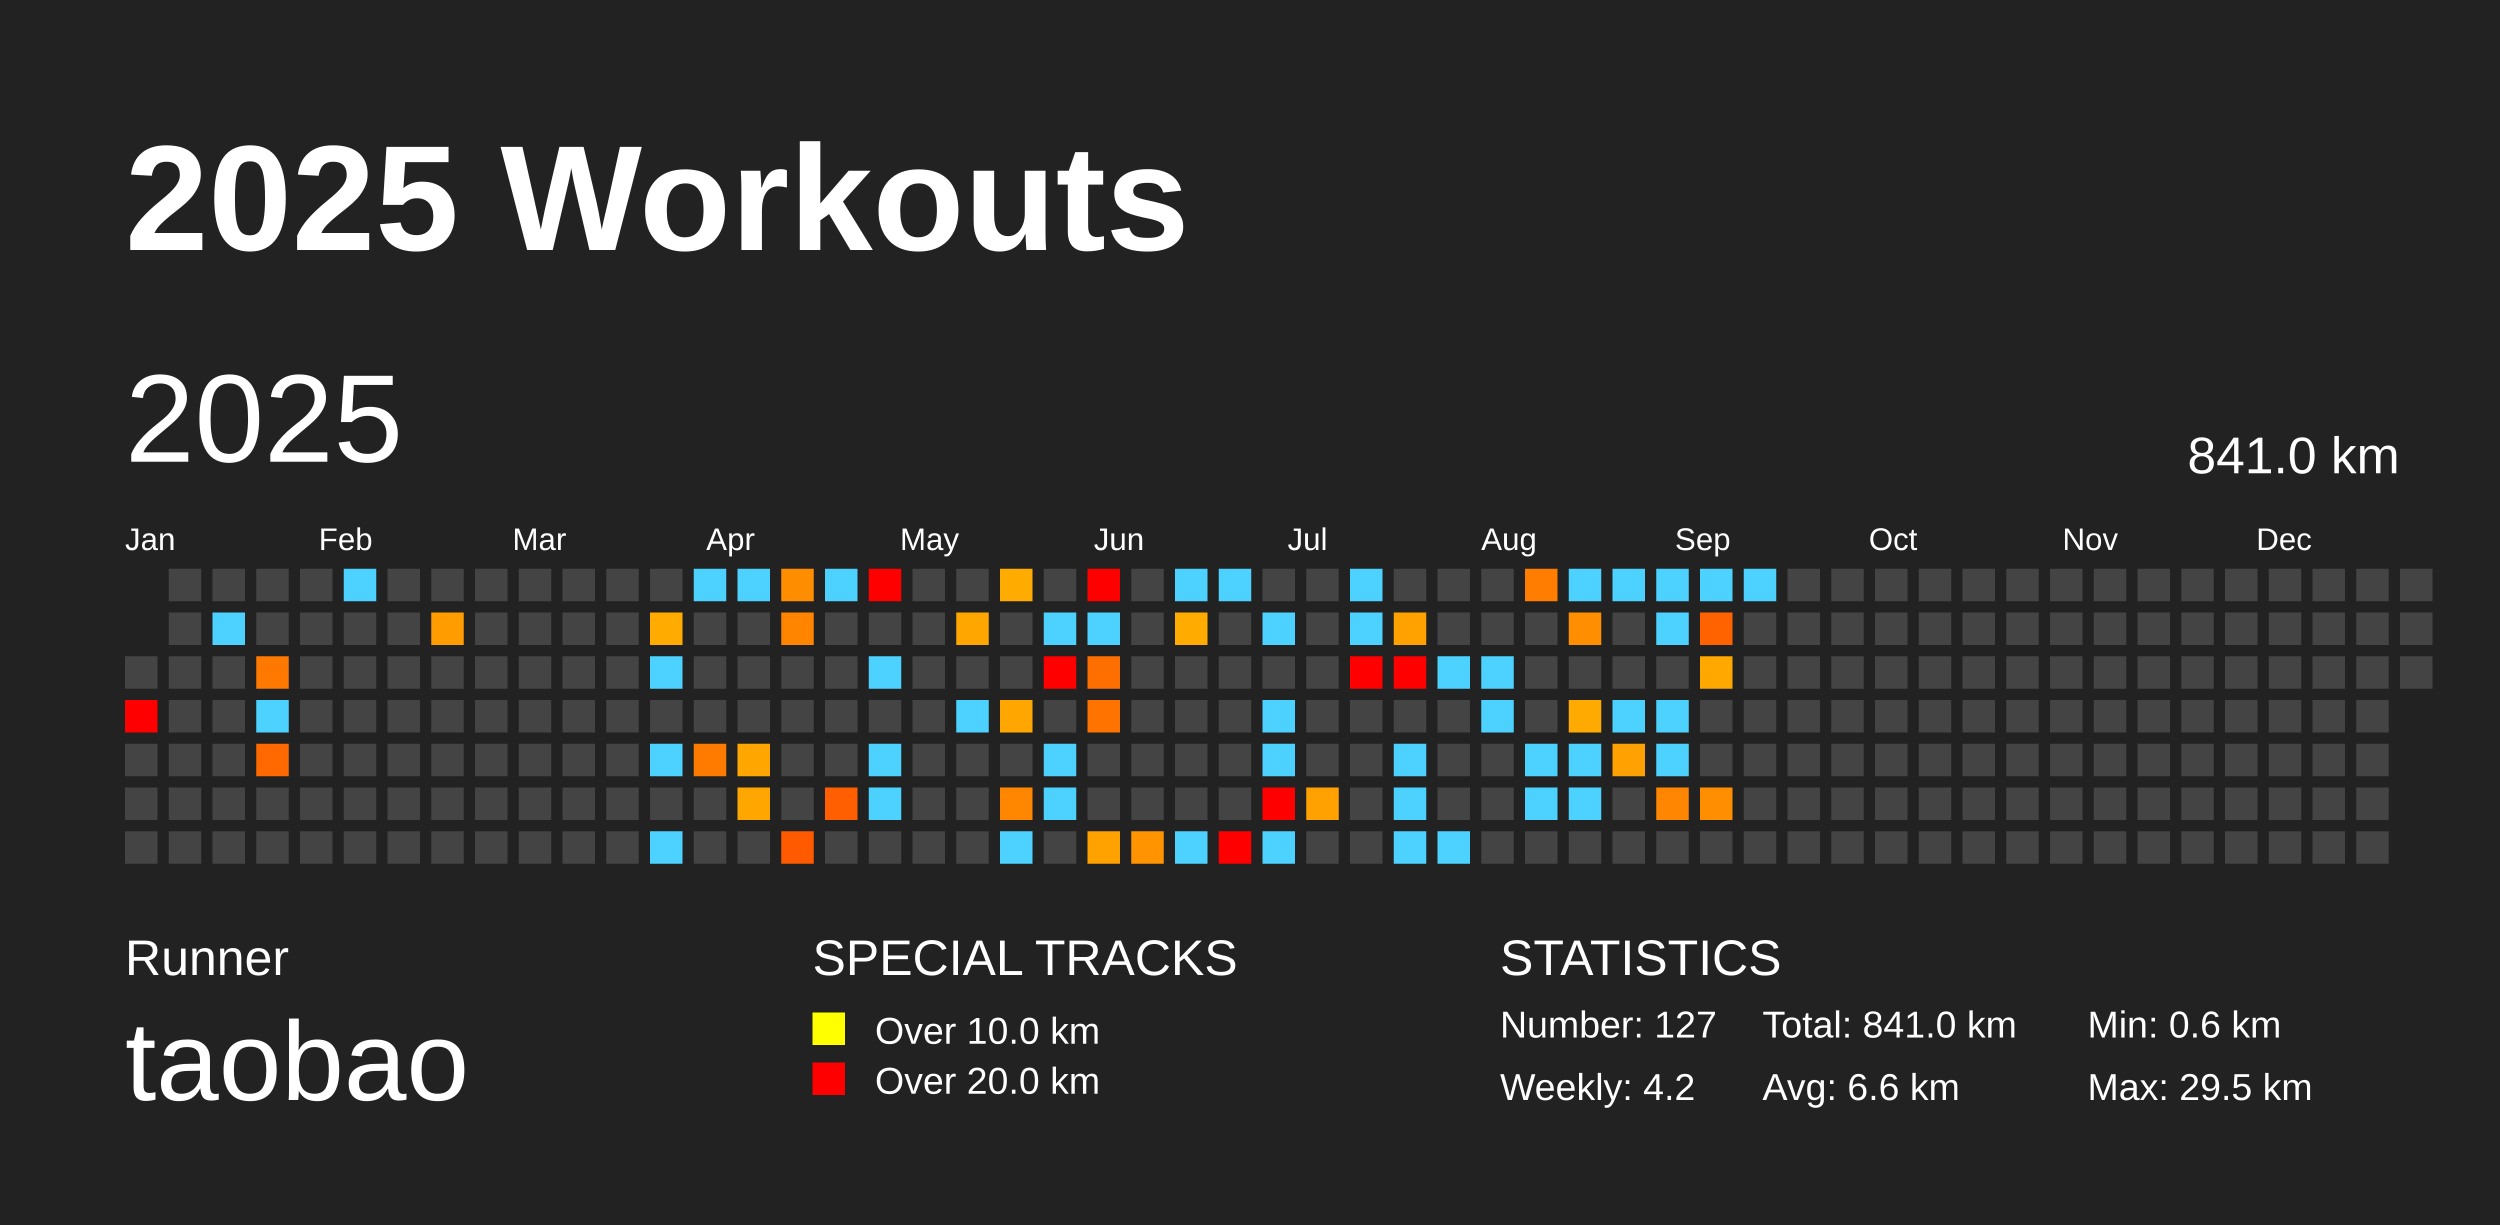
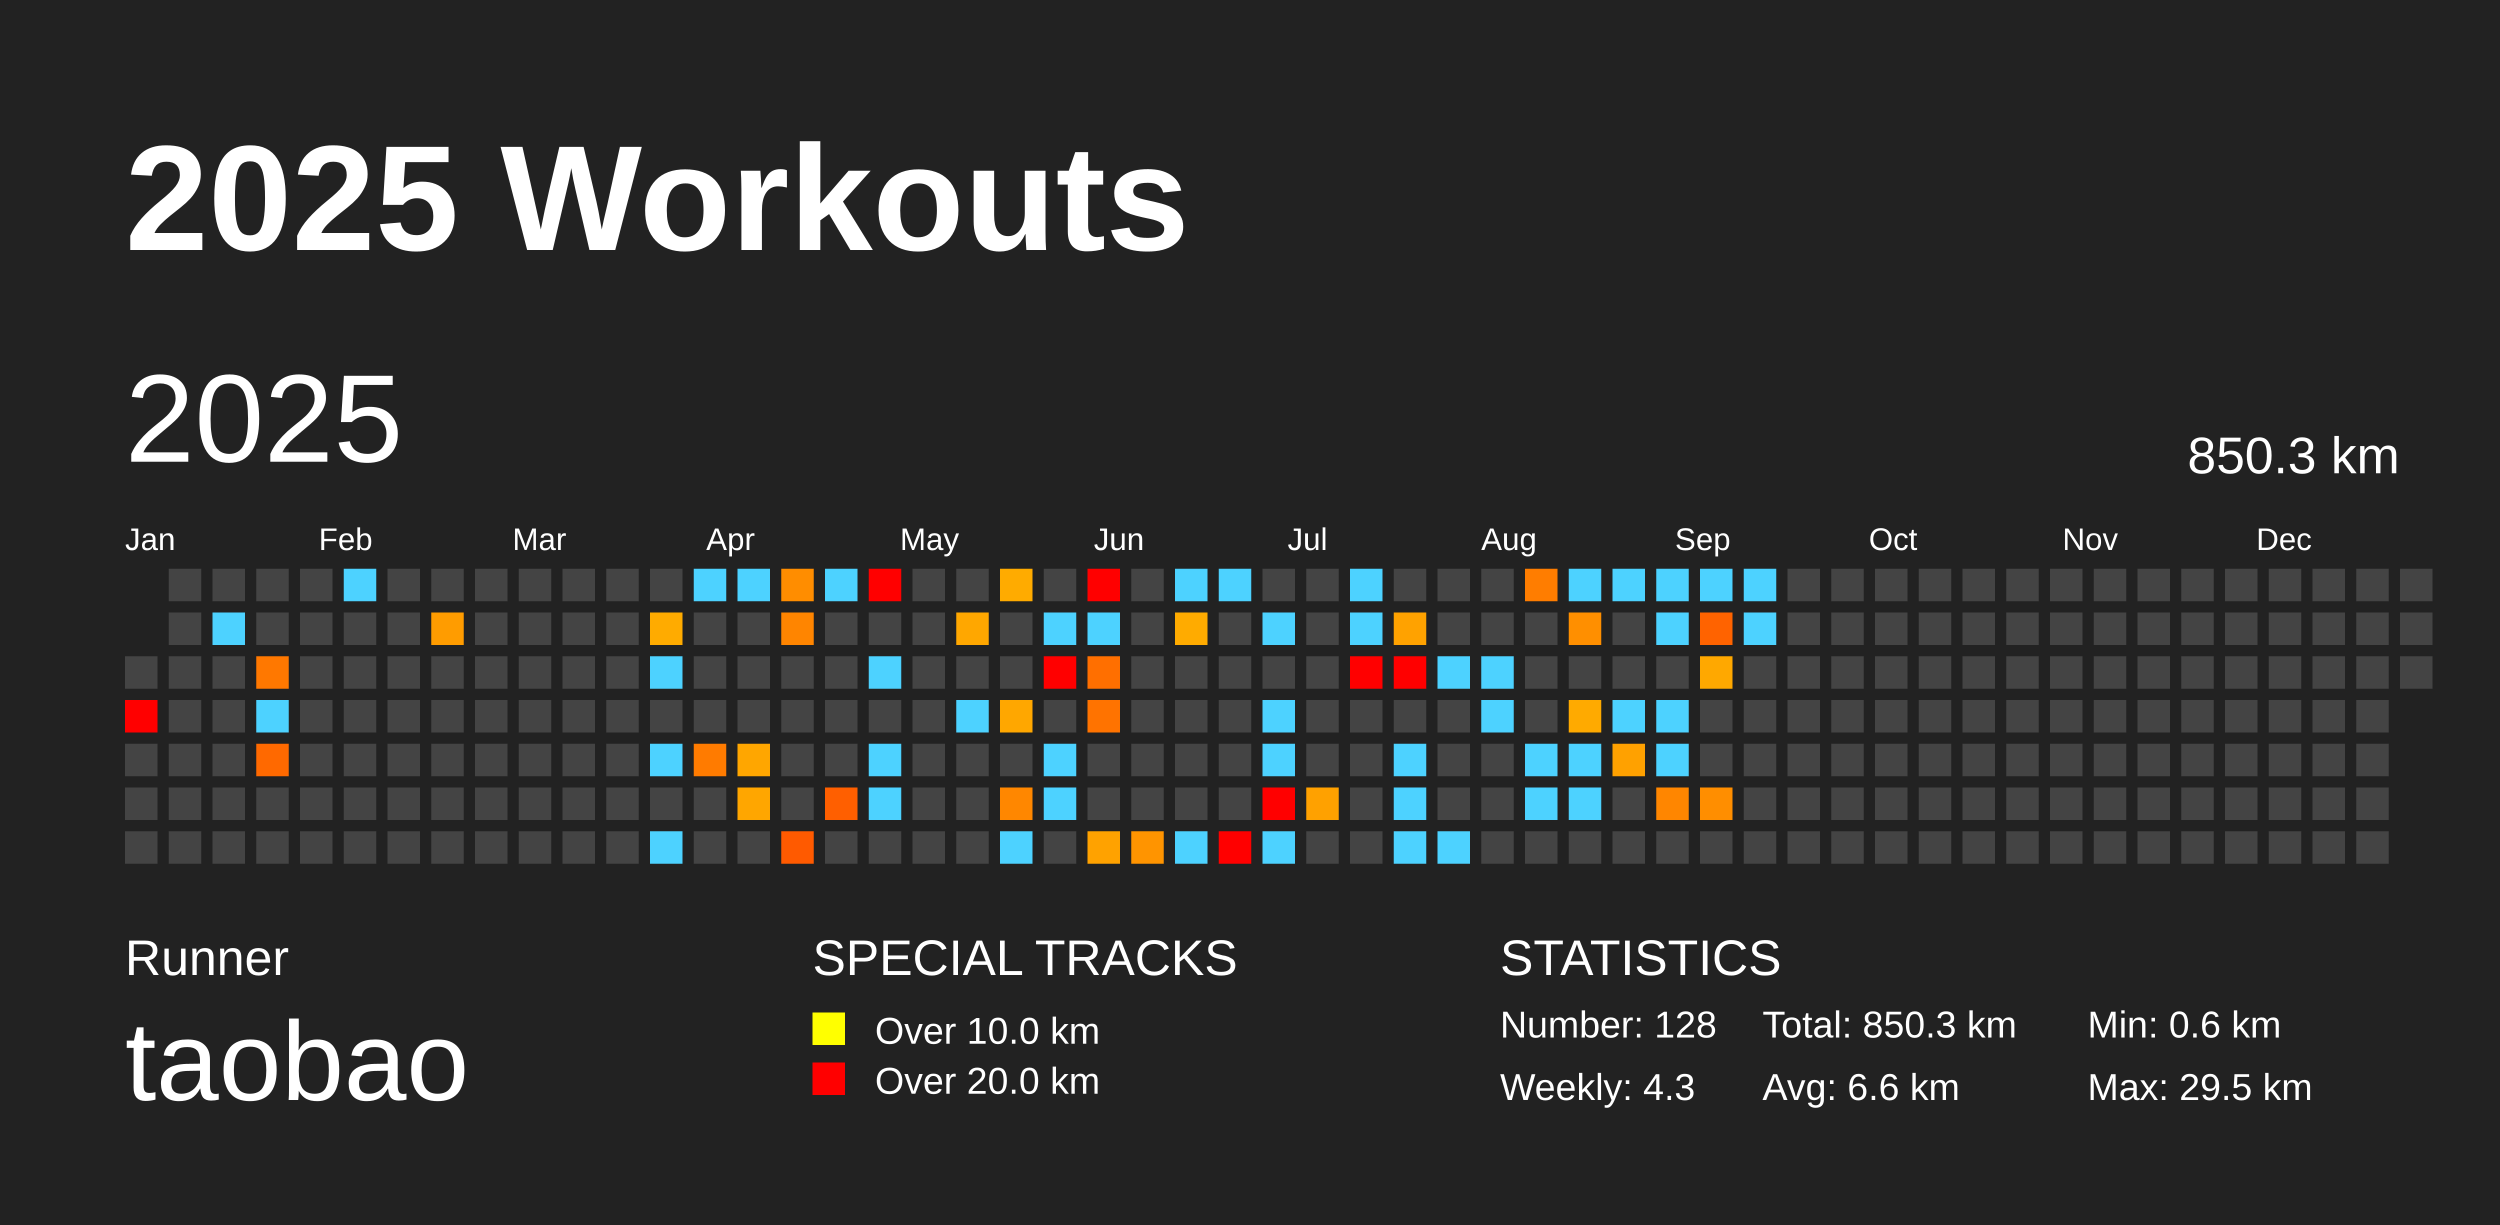
<svg xmlns="http://www.w3.org/2000/svg" baseProfile="full" height="98mm" version="1.1" viewBox="0,0,200,98" width="200mm">
  <defs />
  <rect fill="#222222" height="98" width="200" x="0" y="0" />
  <text fill="#FFFFFF" style="font-size:12px; font-family:Arial; font-weight:bold;" x="10" y="20">2025 Workouts</text>
  <text fill="#FFFFFF" style="font-size:4px; font-family:Arial" x="10" y="78">Runner</text>
  <text fill="#FFFFFF" style="font-size:9px; font-family:Arial" x="10" y="88">taobao</text>
  <text fill="#FFFFFF" style="font-size:4px; font-family:Arial" x="65" y="78">SPECIAL TRACKS</text>
  <rect fill="yellow" height="2.6" width="2.6" x="65" y="81" />
  <text fill="#FFFFFF" style="font-size:3px; font-family:Arial" x="70" y="83.5">Over 10.0 km</text>
  <rect fill="red" height="2.6" width="2.6" x="65" y="85" />
  <text fill="#FFFFFF" style="font-size:3px; font-family:Arial" x="70" y="87.5">Over 20.0 km</text>
  <text fill="#FFFFFF" style="font-size:4px; font-family:Arial" x="120" y="78">STATISTICS</text>
-   <text fill="#FFFFFF" style="font-size:3px; font-family:Arial" x="120" y="83">Number: 127</text>
-   <text fill="#FFFFFF" style="font-size:3px; font-family:Arial" x="120" y="88">Weekly: 4.2</text>
-   <text fill="#FFFFFF" style="font-size:3px; font-family:Arial" x="141" y="83">Total: 841.0 km</text>
+   <text fill="#FFFFFF" style="font-size:3px; font-family:Arial" x="120" y="83">Number: 128</text>
+   <text fill="#FFFFFF" style="font-size:3px; font-family:Arial" x="120" y="88">Weekly: 4.3</text>
+   <text fill="#FFFFFF" style="font-size:3px; font-family:Arial" x="141" y="83">Total: 850.3 km</text>
  <text fill="#FFFFFF" style="font-size:3px; font-family:Arial" x="141" y="88">Avg: 6.6 km</text>
  <text fill="#FFFFFF" style="font-size:3px; font-family:Arial" x="167" y="83">Min: 0.6 km</text>
  <text fill="#FFFFFF" style="font-size:3px; font-family:Arial" x="167" y="88">Max: 29.5 km</text>
  <text dominant-baseline="hanging" fill="#FFFFFF" style="font-size:10.0px; font-family:Arial;" x="10" y="30">2025</text>
-   <text dominant-baseline="hanging" fill="#FFFFFF" style="font-size:4.125px; font-family:Arial;" x="175" y="35">841.0 km</text>
+   <text dominant-baseline="hanging" fill="#FFFFFF" style="font-size:4.125px; font-family:Arial;" x="175" y="35">850.3 km</text>
  <text fill="#FFFFFF" style="font-size:2.5px; font-family:Arial" x="10.0" y="44">Jan</text>
  <text fill="#FFFFFF" style="font-size:2.5px; font-family:Arial" x="25.5" y="44">Feb</text>
  <text fill="#FFFFFF" style="font-size:2.5px; font-family:Arial" x="41.0" y="44">Mar</text>
  <text fill="#FFFFFF" style="font-size:2.5px; font-family:Arial" x="56.5" y="44">Apr</text>
  <text fill="#FFFFFF" style="font-size:2.5px; font-family:Arial" x="72.0" y="44">May</text>
  <text fill="#FFFFFF" style="font-size:2.5px; font-family:Arial" x="87.5" y="44">Jun</text>
  <text fill="#FFFFFF" style="font-size:2.5px; font-family:Arial" x="103.0" y="44">Jul</text>
  <text fill="#FFFFFF" style="font-size:2.5px; font-family:Arial" x="118.5" y="44">Aug</text>
  <text fill="#FFFFFF" style="font-size:2.5px; font-family:Arial" x="134.0" y="44">Sep</text>
  <text fill="#FFFFFF" style="font-size:2.5px; font-family:Arial" x="149.5" y="44">Oct</text>
  <text fill="#FFFFFF" style="font-size:2.5px; font-family:Arial" x="165.0" y="44">Nov</text>
  <text fill="#FFFFFF" style="font-size:2.5px; font-family:Arial" x="180.5" y="44">Dec</text>
  <rect fill="#444444" height="2.6" width="2.6" x="10.0" y="52.5" />
  <rect fill="red" height="2.6" width="2.6" x="10.0" y="56.0" />
  <rect fill="#444444" height="2.6" width="2.6" x="10.0" y="59.5" />
  <rect fill="#444444" height="2.6" width="2.6" x="10.0" y="63.0" />
  <rect fill="#444444" height="2.6" width="2.6" x="10.0" y="66.5" />
  <rect fill="#444444" height="2.6" width="2.6" x="13.5" y="45.5" />
  <rect fill="#444444" height="2.6" width="2.6" x="13.5" y="49.0" />
  <rect fill="#444444" height="2.6" width="2.6" x="13.5" y="52.5" />
  <rect fill="#444444" height="2.6" width="2.6" x="13.5" y="56.0" />
  <rect fill="#444444" height="2.6" width="2.6" x="13.5" y="59.5" />
  <rect fill="#444444" height="2.6" width="2.6" x="13.5" y="63.0" />
  <rect fill="#444444" height="2.6" width="2.6" x="13.5" y="66.5" />
  <rect fill="#444444" height="2.6" width="2.6" x="17.0" y="45.5" />
  <rect fill="#4dd2ff" height="2.6" width="2.6" x="17.0" y="49.0" />
  <rect fill="#444444" height="2.6" width="2.6" x="17.0" y="52.5" />
  <rect fill="#444444" height="2.6" width="2.6" x="17.0" y="56.0" />
  <rect fill="#444444" height="2.6" width="2.6" x="17.0" y="59.5" />
  <rect fill="#444444" height="2.6" width="2.6" x="17.0" y="63.0" />
  <rect fill="#444444" height="2.6" width="2.6" x="17.0" y="66.5" />
  <rect fill="#444444" height="2.6" width="2.6" x="20.5" y="45.5" />
  <rect fill="#444444" height="2.6" width="2.6" x="20.5" y="49.0" />
  <rect fill="#ff7800" height="2.6" width="2.6" x="20.5" y="52.5" />
  <rect fill="#4dd2ff" height="2.6" width="2.6" x="20.5" y="56.0" />
  <rect fill="#ff6900" height="2.6" width="2.6" x="20.5" y="59.5" />
  <rect fill="#444444" height="2.6" width="2.6" x="20.5" y="63.0" />
  <rect fill="#444444" height="2.6" width="2.6" x="20.5" y="66.5" />
  <rect fill="#444444" height="2.6" width="2.6" x="24.0" y="45.5" />
  <rect fill="#444444" height="2.6" width="2.6" x="24.0" y="49.0" />
  <rect fill="#444444" height="2.6" width="2.6" x="24.0" y="52.5" />
  <rect fill="#444444" height="2.6" width="2.6" x="24.0" y="56.0" />
  <rect fill="#444444" height="2.6" width="2.6" x="24.0" y="59.5" />
  <rect fill="#444444" height="2.6" width="2.6" x="24.0" y="63.0" />
  <rect fill="#444444" height="2.6" width="2.6" x="24.0" y="66.5" />
  <rect fill="#4dd2ff" height="2.6" width="2.6" x="27.5" y="45.5" />
  <rect fill="#444444" height="2.6" width="2.6" x="27.5" y="49.0" />
  <rect fill="#444444" height="2.6" width="2.6" x="27.5" y="52.5" />
  <rect fill="#444444" height="2.6" width="2.6" x="27.5" y="56.0" />
  <rect fill="#444444" height="2.6" width="2.6" x="27.5" y="59.5" />
  <rect fill="#444444" height="2.6" width="2.6" x="27.5" y="63.0" />
  <rect fill="#444444" height="2.6" width="2.6" x="27.5" y="66.5" />
  <rect fill="#444444" height="2.6" width="2.6" x="31.0" y="45.5" />
  <rect fill="#444444" height="2.6" width="2.6" x="31.0" y="49.0" />
  <rect fill="#444444" height="2.6" width="2.6" x="31.0" y="52.5" />
  <rect fill="#444444" height="2.6" width="2.6" x="31.0" y="56.0" />
  <rect fill="#444444" height="2.6" width="2.6" x="31.0" y="59.5" />
  <rect fill="#444444" height="2.6" width="2.6" x="31.0" y="63.0" />
  <rect fill="#444444" height="2.6" width="2.6" x="31.0" y="66.5" />
  <rect fill="#444444" height="2.6" width="2.6" x="34.5" y="45.5" />
  <rect fill="#ff9c00" height="2.6" width="2.6" x="34.5" y="49.0" />
  <rect fill="#444444" height="2.6" width="2.6" x="34.5" y="52.5" />
  <rect fill="#444444" height="2.6" width="2.6" x="34.5" y="56.0" />
  <rect fill="#444444" height="2.6" width="2.6" x="34.5" y="59.5" />
  <rect fill="#444444" height="2.6" width="2.6" x="34.5" y="63.0" />
  <rect fill="#444444" height="2.6" width="2.6" x="34.5" y="66.5" />
  <rect fill="#444444" height="2.6" width="2.6" x="38.0" y="45.5" />
  <rect fill="#444444" height="2.6" width="2.6" x="38.0" y="49.0" />
  <rect fill="#444444" height="2.6" width="2.6" x="38.0" y="52.5" />
  <rect fill="#444444" height="2.6" width="2.6" x="38.0" y="56.0" />
  <rect fill="#444444" height="2.6" width="2.6" x="38.0" y="59.5" />
  <rect fill="#444444" height="2.6" width="2.6" x="38.0" y="63.0" />
  <rect fill="#444444" height="2.6" width="2.6" x="38.0" y="66.5" />
  <rect fill="#444444" height="2.6" width="2.6" x="41.5" y="45.5" />
  <rect fill="#444444" height="2.6" width="2.6" x="41.5" y="49.0" />
  <rect fill="#444444" height="2.6" width="2.6" x="41.5" y="52.5" />
  <rect fill="#444444" height="2.6" width="2.6" x="41.5" y="56.0" />
  <rect fill="#444444" height="2.6" width="2.6" x="41.5" y="59.5" />
  <rect fill="#444444" height="2.6" width="2.6" x="41.5" y="63.0" />
  <rect fill="#444444" height="2.6" width="2.6" x="41.5" y="66.5" />
  <rect fill="#444444" height="2.6" width="2.6" x="45.0" y="45.5" />
  <rect fill="#444444" height="2.6" width="2.6" x="45.0" y="49.0" />
  <rect fill="#444444" height="2.6" width="2.6" x="45.0" y="52.5" />
  <rect fill="#444444" height="2.6" width="2.6" x="45.0" y="56.0" />
  <rect fill="#444444" height="2.6" width="2.6" x="45.0" y="59.5" />
  <rect fill="#444444" height="2.6" width="2.6" x="45.0" y="63.0" />
  <rect fill="#444444" height="2.6" width="2.6" x="45.0" y="66.5" />
  <rect fill="#444444" height="2.6" width="2.6" x="48.5" y="45.5" />
  <rect fill="#444444" height="2.6" width="2.6" x="48.5" y="49.0" />
  <rect fill="#444444" height="2.6" width="2.6" x="48.5" y="52.5" />
  <rect fill="#444444" height="2.6" width="2.6" x="48.5" y="56.0" />
  <rect fill="#444444" height="2.6" width="2.6" x="48.5" y="59.5" />
  <rect fill="#444444" height="2.6" width="2.6" x="48.5" y="63.0" />
  <rect fill="#444444" height="2.6" width="2.6" x="48.5" y="66.5" />
  <rect fill="#444444" height="2.6" width="2.6" x="52.0" y="45.5" />
  <rect fill="#ffab00" height="2.6" width="2.6" x="52.0" y="49.0" />
  <rect fill="#4dd2ff" height="2.6" width="2.6" x="52.0" y="52.5" />
  <rect fill="#444444" height="2.6" width="2.6" x="52.0" y="56.0" />
  <rect fill="#4dd2ff" height="2.6" width="2.6" x="52.0" y="59.5" />
  <rect fill="#444444" height="2.6" width="2.6" x="52.0" y="63.0" />
  <rect fill="#4dd2ff" height="2.6" width="2.6" x="52.0" y="66.5" />
  <rect fill="#4dd2ff" height="2.6" width="2.6" x="55.5" y="45.5" />
  <rect fill="#444444" height="2.6" width="2.6" x="55.5" y="49.0" />
  <rect fill="#444444" height="2.6" width="2.6" x="55.5" y="52.5" />
  <rect fill="#444444" height="2.6" width="2.6" x="55.5" y="56.0" />
  <rect fill="#ff7b00" height="2.6" width="2.6" x="55.5" y="59.5" />
  <rect fill="#444444" height="2.6" width="2.6" x="55.5" y="63.0" />
  <rect fill="#444444" height="2.6" width="2.6" x="55.5" y="66.5" />
  <rect fill="#4dd2ff" height="2.6" width="2.6" x="59.0" y="45.5" />
  <rect fill="#444444" height="2.6" width="2.6" x="59.0" y="49.0" />
  <rect fill="#444444" height="2.6" width="2.6" x="59.0" y="52.5" />
  <rect fill="#444444" height="2.6" width="2.6" x="59.0" y="56.0" />
  <rect fill="#ffa600" height="2.6" width="2.6" x="59.0" y="59.5" />
  <rect fill="#ffa600" height="2.6" width="2.6" x="59.0" y="63.0" />
  <rect fill="#444444" height="2.6" width="2.6" x="59.0" y="66.5" />
  <rect fill="#ff8d00" height="2.6" width="2.6" x="62.5" y="45.5" />
  <rect fill="#ff8500" height="2.6" width="2.6" x="62.5" y="49.0" />
  <rect fill="#444444" height="2.6" width="2.6" x="62.5" y="52.5" />
  <rect fill="#444444" height="2.6" width="2.6" x="62.5" y="56.0" />
  <rect fill="#444444" height="2.6" width="2.6" x="62.5" y="59.5" />
  <rect fill="#444444" height="2.6" width="2.6" x="62.5" y="63.0" />
  <rect fill="#ff5a00" height="2.6" width="2.6" x="62.5" y="66.5" />
  <rect fill="#4dd2ff" height="2.6" width="2.6" x="66.0" y="45.5" />
  <rect fill="#444444" height="2.6" width="2.6" x="66.0" y="49.0" />
  <rect fill="#444444" height="2.6" width="2.6" x="66.0" y="52.5" />
  <rect fill="#444444" height="2.6" width="2.6" x="66.0" y="56.0" />
  <rect fill="#444444" height="2.6" width="2.6" x="66.0" y="59.5" />
  <rect fill="#ff5f00" height="2.6" width="2.6" x="66.0" y="63.0" />
  <rect fill="#444444" height="2.6" width="2.6" x="66.0" y="66.5" />
  <rect fill="red" height="2.6" width="2.6" x="69.5" y="45.5" />
  <rect fill="#444444" height="2.6" width="2.6" x="69.5" y="49.0" />
  <rect fill="#4dd2ff" height="2.6" width="2.6" x="69.5" y="52.5" />
  <rect fill="#444444" height="2.6" width="2.6" x="69.5" y="56.0" />
  <rect fill="#4dd2ff" height="2.6" width="2.6" x="69.5" y="59.5" />
  <rect fill="#4dd2ff" height="2.6" width="2.6" x="69.5" y="63.0" />
  <rect fill="#444444" height="2.6" width="2.6" x="69.5" y="66.5" />
  <rect fill="#444444" height="2.6" width="2.6" x="73.0" y="45.5" />
  <rect fill="#444444" height="2.6" width="2.6" x="73.0" y="49.0" />
  <rect fill="#444444" height="2.6" width="2.6" x="73.0" y="52.5" />
  <rect fill="#444444" height="2.6" width="2.6" x="73.0" y="56.0" />
  <rect fill="#444444" height="2.6" width="2.6" x="73.0" y="59.5" />
  <rect fill="#444444" height="2.6" width="2.6" x="73.0" y="63.0" />
  <rect fill="#444444" height="2.6" width="2.6" x="73.0" y="66.5" />
  <rect fill="#444444" height="2.6" width="2.6" x="76.5" y="45.5" />
  <rect fill="#ffa700" height="2.6" width="2.6" x="76.5" y="49.0" />
  <rect fill="#444444" height="2.6" width="2.6" x="76.5" y="52.5" />
  <rect fill="#4dd2ff" height="2.6" width="2.6" x="76.5" y="56.0" />
  <rect fill="#444444" height="2.6" width="2.6" x="76.5" y="59.5" />
  <rect fill="#444444" height="2.6" width="2.6" x="76.5" y="63.0" />
  <rect fill="#444444" height="2.6" width="2.6" x="76.5" y="66.5" />
  <rect fill="#ffab00" height="2.6" width="2.6" x="80.0" y="45.5" />
  <rect fill="#444444" height="2.6" width="2.6" x="80.0" y="49.0" />
  <rect fill="#444444" height="2.6" width="2.6" x="80.0" y="52.5" />
  <rect fill="#ffa700" height="2.6" width="2.6" x="80.0" y="56.0" />
  <rect fill="#444444" height="2.6" width="2.6" x="80.0" y="59.5" />
  <rect fill="#ff8700" height="2.6" width="2.6" x="80.0" y="63.0" />
  <rect fill="#4dd2ff" height="2.6" width="2.6" x="80.0" y="66.5" />
  <rect fill="#444444" height="2.6" width="2.6" x="83.5" y="45.5" />
  <rect fill="#4dd2ff" height="2.6" width="2.6" x="83.5" y="49.0" />
  <rect fill="red" height="2.6" width="2.6" x="83.5" y="52.5" />
  <rect fill="#444444" height="2.6" width="2.6" x="83.5" y="56.0" />
  <rect fill="#4dd2ff" height="2.6" width="2.6" x="83.5" y="59.5" />
  <rect fill="#4dd2ff" height="2.6" width="2.6" x="83.5" y="63.0" />
  <rect fill="#444444" height="2.6" width="2.6" x="83.5" y="66.5" />
  <rect fill="red" height="2.6" width="2.6" x="87.0" y="45.5" />
  <rect fill="#4dd2ff" height="2.6" width="2.6" x="87.0" y="49.0" />
  <rect fill="#ff6f00" height="2.6" width="2.6" x="87.0" y="52.5" />
  <rect fill="#ff7300" height="2.6" width="2.6" x="87.0" y="56.0" />
  <rect fill="#444444" height="2.6" width="2.6" x="87.0" y="59.5" />
  <rect fill="#444444" height="2.6" width="2.6" x="87.0" y="63.0" />
  <rect fill="#ffa200" height="2.6" width="2.6" x="87.0" y="66.5" />
  <rect fill="#444444" height="2.6" width="2.6" x="90.5" y="45.5" />
  <rect fill="#444444" height="2.6" width="2.6" x="90.5" y="49.0" />
  <rect fill="#444444" height="2.6" width="2.6" x="90.5" y="52.5" />
  <rect fill="#444444" height="2.6" width="2.6" x="90.5" y="56.0" />
  <rect fill="#444444" height="2.6" width="2.6" x="90.5" y="59.5" />
  <rect fill="#444444" height="2.6" width="2.6" x="90.5" y="63.0" />
  <rect fill="#ff9400" height="2.6" width="2.6" x="90.5" y="66.5" />
  <rect fill="#4dd2ff" height="2.6" width="2.6" x="94.0" y="45.5" />
  <rect fill="#ffab00" height="2.6" width="2.6" x="94.0" y="49.0" />
  <rect fill="#444444" height="2.6" width="2.6" x="94.0" y="52.5" />
  <rect fill="#444444" height="2.6" width="2.6" x="94.0" y="56.0" />
  <rect fill="#444444" height="2.6" width="2.6" x="94.0" y="59.5" />
  <rect fill="#444444" height="2.6" width="2.6" x="94.0" y="63.0" />
  <rect fill="#4dd2ff" height="2.6" width="2.6" x="94.0" y="66.5" />
  <rect fill="#4dd2ff" height="2.6" width="2.6" x="97.5" y="45.5" />
  <rect fill="#444444" height="2.6" width="2.6" x="97.5" y="49.0" />
  <rect fill="#444444" height="2.6" width="2.6" x="97.5" y="52.5" />
  <rect fill="#444444" height="2.6" width="2.6" x="97.5" y="56.0" />
  <rect fill="#444444" height="2.6" width="2.6" x="97.5" y="59.5" />
  <rect fill="#444444" height="2.6" width="2.6" x="97.5" y="63.0" />
  <rect fill="red" height="2.6" width="2.6" x="97.5" y="66.5" />
  <rect fill="#444444" height="2.6" width="2.6" x="101.0" y="45.5" />
  <rect fill="#4dd2ff" height="2.6" width="2.6" x="101.0" y="49.0" />
  <rect fill="#444444" height="2.6" width="2.6" x="101.0" y="52.5" />
  <rect fill="#4dd2ff" height="2.6" width="2.6" x="101.0" y="56.0" />
  <rect fill="#4dd2ff" height="2.6" width="2.6" x="101.0" y="59.5" />
  <rect fill="red" height="2.6" width="2.6" x="101.0" y="63.0" />
  <rect fill="#4dd2ff" height="2.6" width="2.6" x="101.0" y="66.5" />
  <rect fill="#444444" height="2.6" width="2.6" x="104.5" y="45.5" />
  <rect fill="#444444" height="2.6" width="2.6" x="104.5" y="49.0" />
  <rect fill="#444444" height="2.6" width="2.6" x="104.5" y="52.5" />
  <rect fill="#444444" height="2.6" width="2.6" x="104.5" y="56.0" />
  <rect fill="#444444" height="2.6" width="2.6" x="104.5" y="59.5" />
  <rect fill="#ffa100" height="2.6" width="2.6" x="104.5" y="63.0" />
  <rect fill="#444444" height="2.6" width="2.6" x="104.5" y="66.5" />
  <rect fill="#4dd2ff" height="2.6" width="2.6" x="108.0" y="45.5" />
  <rect fill="#4dd2ff" height="2.6" width="2.6" x="108.0" y="49.0" />
  <rect fill="red" height="2.6" width="2.6" x="108.0" y="52.5" />
  <rect fill="#444444" height="2.6" width="2.6" x="108.0" y="56.0" />
  <rect fill="#444444" height="2.6" width="2.6" x="108.0" y="59.5" />
  <rect fill="#444444" height="2.6" width="2.6" x="108.0" y="63.0" />
  <rect fill="#444444" height="2.6" width="2.6" x="108.0" y="66.5" />
  <rect fill="#444444" height="2.6" width="2.6" x="111.5" y="45.5" />
  <rect fill="#ffa200" height="2.6" width="2.6" x="111.5" y="49.0" />
  <rect fill="red" height="2.6" width="2.6" x="111.5" y="52.5" />
  <rect fill="#444444" height="2.6" width="2.6" x="111.5" y="56.0" />
  <rect fill="#4dd2ff" height="2.6" width="2.6" x="111.5" y="59.5" />
  <rect fill="#4dd2ff" height="2.6" width="2.6" x="111.5" y="63.0" />
  <rect fill="#4dd2ff" height="2.6" width="2.6" x="111.5" y="66.5" />
  <rect fill="#444444" height="2.6" width="2.6" x="115.0" y="45.5" />
  <rect fill="#444444" height="2.6" width="2.6" x="115.0" y="49.0" />
  <rect fill="#4dd2ff" height="2.6" width="2.6" x="115.0" y="52.5" />
  <rect fill="#444444" height="2.6" width="2.6" x="115.0" y="56.0" />
  <rect fill="#444444" height="2.6" width="2.6" x="115.0" y="59.5" />
  <rect fill="#444444" height="2.6" width="2.6" x="115.0" y="63.0" />
  <rect fill="#4dd2ff" height="2.6" width="2.6" x="115.0" y="66.5" />
  <rect fill="#444444" height="2.6" width="2.6" x="118.5" y="45.5" />
  <rect fill="#444444" height="2.6" width="2.6" x="118.5" y="49.0" />
  <rect fill="#4dd2ff" height="2.6" width="2.6" x="118.5" y="52.5" />
  <rect fill="#4dd2ff" height="2.6" width="2.6" x="118.5" y="56.0" />
  <rect fill="#444444" height="2.6" width="2.6" x="118.5" y="59.5" />
  <rect fill="#444444" height="2.6" width="2.6" x="118.5" y="63.0" />
  <rect fill="#444444" height="2.6" width="2.6" x="118.5" y="66.5" />
  <rect fill="#ff7d00" height="2.6" width="2.6" x="122.0" y="45.5" />
  <rect fill="#444444" height="2.6" width="2.6" x="122.0" y="49.0" />
  <rect fill="#444444" height="2.6" width="2.6" x="122.0" y="52.5" />
  <rect fill="#444444" height="2.6" width="2.6" x="122.0" y="56.0" />
  <rect fill="#4dd2ff" height="2.6" width="2.6" x="122.0" y="59.5" />
  <rect fill="#4dd2ff" height="2.6" width="2.6" x="122.0" y="63.0" />
  <rect fill="#444444" height="2.6" width="2.6" x="122.0" y="66.5" />
  <rect fill="#4dd2ff" height="2.6" width="2.6" x="125.5" y="45.5" />
  <rect fill="#ff8f00" height="2.6" width="2.6" x="125.5" y="49.0" />
  <rect fill="#444444" height="2.6" width="2.6" x="125.5" y="52.5" />
  <rect fill="#ffaa00" height="2.6" width="2.6" x="125.5" y="56.0" />
  <rect fill="#4dd2ff" height="2.6" width="2.6" x="125.5" y="59.5" />
  <rect fill="#4dd2ff" height="2.6" width="2.6" x="125.5" y="63.0" />
  <rect fill="#444444" height="2.6" width="2.6" x="125.5" y="66.5" />
  <rect fill="#4dd2ff" height="2.6" width="2.6" x="129.0" y="45.5" />
  <rect fill="#444444" height="2.6" width="2.6" x="129.0" y="49.0" />
  <rect fill="#444444" height="2.6" width="2.6" x="129.0" y="52.5" />
  <rect fill="#4dd2ff" height="2.6" width="2.6" x="129.0" y="56.0" />
  <rect fill="#ffa100" height="2.6" width="2.6" x="129.0" y="59.5" />
  <rect fill="#444444" height="2.6" width="2.6" x="129.0" y="63.0" />
  <rect fill="#444444" height="2.6" width="2.6" x="129.0" y="66.5" />
  <rect fill="#4dd2ff" height="2.6" width="2.6" x="132.5" y="45.5" />
  <rect fill="#4dd2ff" height="2.6" width="2.6" x="132.5" y="49.0" />
  <rect fill="#444444" height="2.6" width="2.6" x="132.5" y="52.5" />
  <rect fill="#4dd2ff" height="2.6" width="2.6" x="132.5" y="56.0" />
  <rect fill="#4dd2ff" height="2.6" width="2.6" x="132.5" y="59.5" />
  <rect fill="#ff8600" height="2.6" width="2.6" x="132.5" y="63.0" />
  <rect fill="#444444" height="2.6" width="2.6" x="132.5" y="66.5" />
  <rect fill="#4dd2ff" height="2.6" width="2.6" x="136.0" y="45.5" />
  <rect fill="#ff6300" height="2.6" width="2.6" x="136.0" y="49.0" />
  <rect fill="#ffa800" height="2.6" width="2.6" x="136.0" y="52.5" />
  <rect fill="#444444" height="2.6" width="2.6" x="136.0" y="56.0" />
  <rect fill="#444444" height="2.6" width="2.6" x="136.0" y="59.5" />
  <rect fill="#ff8e00" height="2.6" width="2.6" x="136.0" y="63.0" />
  <rect fill="#444444" height="2.6" width="2.6" x="136.0" y="66.5" />
  <rect fill="#4dd2ff" height="2.6" width="2.6" x="139.5" y="45.5" />
-   <rect fill="#444444" height="2.6" width="2.6" x="139.5" y="49.0" />
+   <rect fill="#4dd2ff" height="2.6" width="2.6" x="139.5" y="49.0" />
  <rect fill="#444444" height="2.6" width="2.6" x="139.5" y="52.5" />
  <rect fill="#444444" height="2.6" width="2.6" x="139.5" y="56.0" />
  <rect fill="#444444" height="2.6" width="2.6" x="139.5" y="59.5" />
  <rect fill="#444444" height="2.6" width="2.6" x="139.5" y="63.0" />
  <rect fill="#444444" height="2.6" width="2.6" x="139.5" y="66.5" />
  <rect fill="#444444" height="2.6" width="2.6" x="143.0" y="45.5" />
  <rect fill="#444444" height="2.6" width="2.6" x="143.0" y="49.0" />
  <rect fill="#444444" height="2.6" width="2.6" x="143.0" y="52.5" />
  <rect fill="#444444" height="2.6" width="2.6" x="143.0" y="56.0" />
  <rect fill="#444444" height="2.6" width="2.6" x="143.0" y="59.5" />
  <rect fill="#444444" height="2.6" width="2.6" x="143.0" y="63.0" />
  <rect fill="#444444" height="2.6" width="2.6" x="143.0" y="66.5" />
  <rect fill="#444444" height="2.6" width="2.6" x="146.5" y="45.5" />
  <rect fill="#444444" height="2.6" width="2.6" x="146.5" y="49.0" />
  <rect fill="#444444" height="2.6" width="2.6" x="146.5" y="52.5" />
  <rect fill="#444444" height="2.6" width="2.6" x="146.5" y="56.0" />
  <rect fill="#444444" height="2.6" width="2.6" x="146.5" y="59.5" />
  <rect fill="#444444" height="2.6" width="2.6" x="146.5" y="63.0" />
  <rect fill="#444444" height="2.6" width="2.6" x="146.5" y="66.5" />
  <rect fill="#444444" height="2.6" width="2.6" x="150.0" y="45.5" />
  <rect fill="#444444" height="2.6" width="2.6" x="150.0" y="49.0" />
  <rect fill="#444444" height="2.6" width="2.6" x="150.0" y="52.5" />
  <rect fill="#444444" height="2.6" width="2.6" x="150.0" y="56.0" />
  <rect fill="#444444" height="2.6" width="2.6" x="150.0" y="59.5" />
  <rect fill="#444444" height="2.6" width="2.6" x="150.0" y="63.0" />
  <rect fill="#444444" height="2.6" width="2.6" x="150.0" y="66.5" />
  <rect fill="#444444" height="2.6" width="2.6" x="153.5" y="45.5" />
  <rect fill="#444444" height="2.6" width="2.6" x="153.5" y="49.0" />
  <rect fill="#444444" height="2.6" width="2.6" x="153.5" y="52.5" />
  <rect fill="#444444" height="2.6" width="2.6" x="153.5" y="56.0" />
  <rect fill="#444444" height="2.6" width="2.6" x="153.5" y="59.5" />
  <rect fill="#444444" height="2.6" width="2.6" x="153.5" y="63.0" />
  <rect fill="#444444" height="2.6" width="2.6" x="153.5" y="66.5" />
  <rect fill="#444444" height="2.6" width="2.6" x="157.0" y="45.5" />
  <rect fill="#444444" height="2.6" width="2.6" x="157.0" y="49.0" />
  <rect fill="#444444" height="2.6" width="2.6" x="157.0" y="52.5" />
  <rect fill="#444444" height="2.6" width="2.6" x="157.0" y="56.0" />
  <rect fill="#444444" height="2.6" width="2.6" x="157.0" y="59.5" />
  <rect fill="#444444" height="2.6" width="2.6" x="157.0" y="63.0" />
  <rect fill="#444444" height="2.6" width="2.6" x="157.0" y="66.5" />
  <rect fill="#444444" height="2.6" width="2.6" x="160.5" y="45.5" />
  <rect fill="#444444" height="2.6" width="2.6" x="160.5" y="49.0" />
  <rect fill="#444444" height="2.6" width="2.6" x="160.5" y="52.5" />
  <rect fill="#444444" height="2.6" width="2.6" x="160.5" y="56.0" />
  <rect fill="#444444" height="2.6" width="2.6" x="160.5" y="59.5" />
  <rect fill="#444444" height="2.6" width="2.6" x="160.5" y="63.0" />
  <rect fill="#444444" height="2.6" width="2.6" x="160.5" y="66.5" />
  <rect fill="#444444" height="2.6" width="2.6" x="164.0" y="45.5" />
  <rect fill="#444444" height="2.6" width="2.6" x="164.0" y="49.0" />
  <rect fill="#444444" height="2.6" width="2.6" x="164.0" y="52.5" />
  <rect fill="#444444" height="2.6" width="2.6" x="164.0" y="56.0" />
  <rect fill="#444444" height="2.6" width="2.6" x="164.0" y="59.5" />
  <rect fill="#444444" height="2.6" width="2.6" x="164.0" y="63.0" />
  <rect fill="#444444" height="2.6" width="2.6" x="164.0" y="66.5" />
  <rect fill="#444444" height="2.6" width="2.6" x="167.5" y="45.5" />
  <rect fill="#444444" height="2.6" width="2.6" x="167.5" y="49.0" />
  <rect fill="#444444" height="2.6" width="2.6" x="167.5" y="52.5" />
  <rect fill="#444444" height="2.6" width="2.6" x="167.5" y="56.0" />
  <rect fill="#444444" height="2.6" width="2.6" x="167.5" y="59.5" />
  <rect fill="#444444" height="2.6" width="2.6" x="167.5" y="63.0" />
  <rect fill="#444444" height="2.6" width="2.6" x="167.5" y="66.5" />
  <rect fill="#444444" height="2.6" width="2.6" x="171.0" y="45.5" />
  <rect fill="#444444" height="2.6" width="2.6" x="171.0" y="49.0" />
  <rect fill="#444444" height="2.6" width="2.6" x="171.0" y="52.5" />
  <rect fill="#444444" height="2.6" width="2.6" x="171.0" y="56.0" />
  <rect fill="#444444" height="2.6" width="2.6" x="171.0" y="59.5" />
  <rect fill="#444444" height="2.6" width="2.6" x="171.0" y="63.0" />
  <rect fill="#444444" height="2.6" width="2.6" x="171.0" y="66.5" />
  <rect fill="#444444" height="2.6" width="2.6" x="174.5" y="45.5" />
  <rect fill="#444444" height="2.6" width="2.6" x="174.5" y="49.0" />
  <rect fill="#444444" height="2.6" width="2.6" x="174.5" y="52.5" />
  <rect fill="#444444" height="2.6" width="2.6" x="174.5" y="56.0" />
  <rect fill="#444444" height="2.6" width="2.6" x="174.5" y="59.5" />
  <rect fill="#444444" height="2.6" width="2.6" x="174.5" y="63.0" />
  <rect fill="#444444" height="2.6" width="2.6" x="174.5" y="66.5" />
  <rect fill="#444444" height="2.6" width="2.6" x="178.0" y="45.5" />
  <rect fill="#444444" height="2.6" width="2.6" x="178.0" y="49.0" />
  <rect fill="#444444" height="2.6" width="2.6" x="178.0" y="52.5" />
  <rect fill="#444444" height="2.6" width="2.6" x="178.0" y="56.0" />
  <rect fill="#444444" height="2.6" width="2.6" x="178.0" y="59.5" />
  <rect fill="#444444" height="2.6" width="2.6" x="178.0" y="63.0" />
  <rect fill="#444444" height="2.6" width="2.6" x="178.0" y="66.5" />
  <rect fill="#444444" height="2.6" width="2.6" x="181.5" y="45.5" />
  <rect fill="#444444" height="2.6" width="2.6" x="181.5" y="49.0" />
  <rect fill="#444444" height="2.6" width="2.6" x="181.5" y="52.5" />
  <rect fill="#444444" height="2.6" width="2.6" x="181.5" y="56.0" />
  <rect fill="#444444" height="2.6" width="2.6" x="181.5" y="59.5" />
  <rect fill="#444444" height="2.6" width="2.6" x="181.5" y="63.0" />
  <rect fill="#444444" height="2.6" width="2.6" x="181.5" y="66.5" />
  <rect fill="#444444" height="2.6" width="2.6" x="185.0" y="45.5" />
  <rect fill="#444444" height="2.6" width="2.6" x="185.0" y="49.0" />
  <rect fill="#444444" height="2.6" width="2.6" x="185.0" y="52.5" />
  <rect fill="#444444" height="2.6" width="2.6" x="185.0" y="56.0" />
  <rect fill="#444444" height="2.6" width="2.6" x="185.0" y="59.5" />
  <rect fill="#444444" height="2.6" width="2.6" x="185.0" y="63.0" />
  <rect fill="#444444" height="2.6" width="2.6" x="185.0" y="66.5" />
  <rect fill="#444444" height="2.6" width="2.6" x="188.5" y="45.5" />
  <rect fill="#444444" height="2.6" width="2.6" x="188.5" y="49.0" />
  <rect fill="#444444" height="2.6" width="2.6" x="188.5" y="52.5" />
  <rect fill="#444444" height="2.6" width="2.6" x="188.5" y="56.0" />
  <rect fill="#444444" height="2.6" width="2.6" x="188.5" y="59.5" />
  <rect fill="#444444" height="2.6" width="2.6" x="188.5" y="63.0" />
  <rect fill="#444444" height="2.6" width="2.6" x="188.5" y="66.5" />
  <rect fill="#444444" height="2.6" width="2.6" x="192.0" y="45.5" />
  <rect fill="#444444" height="2.6" width="2.6" x="192.0" y="49.0" />
  <rect fill="#444444" height="2.6" width="2.6" x="192.0" y="52.5" />
</svg>
